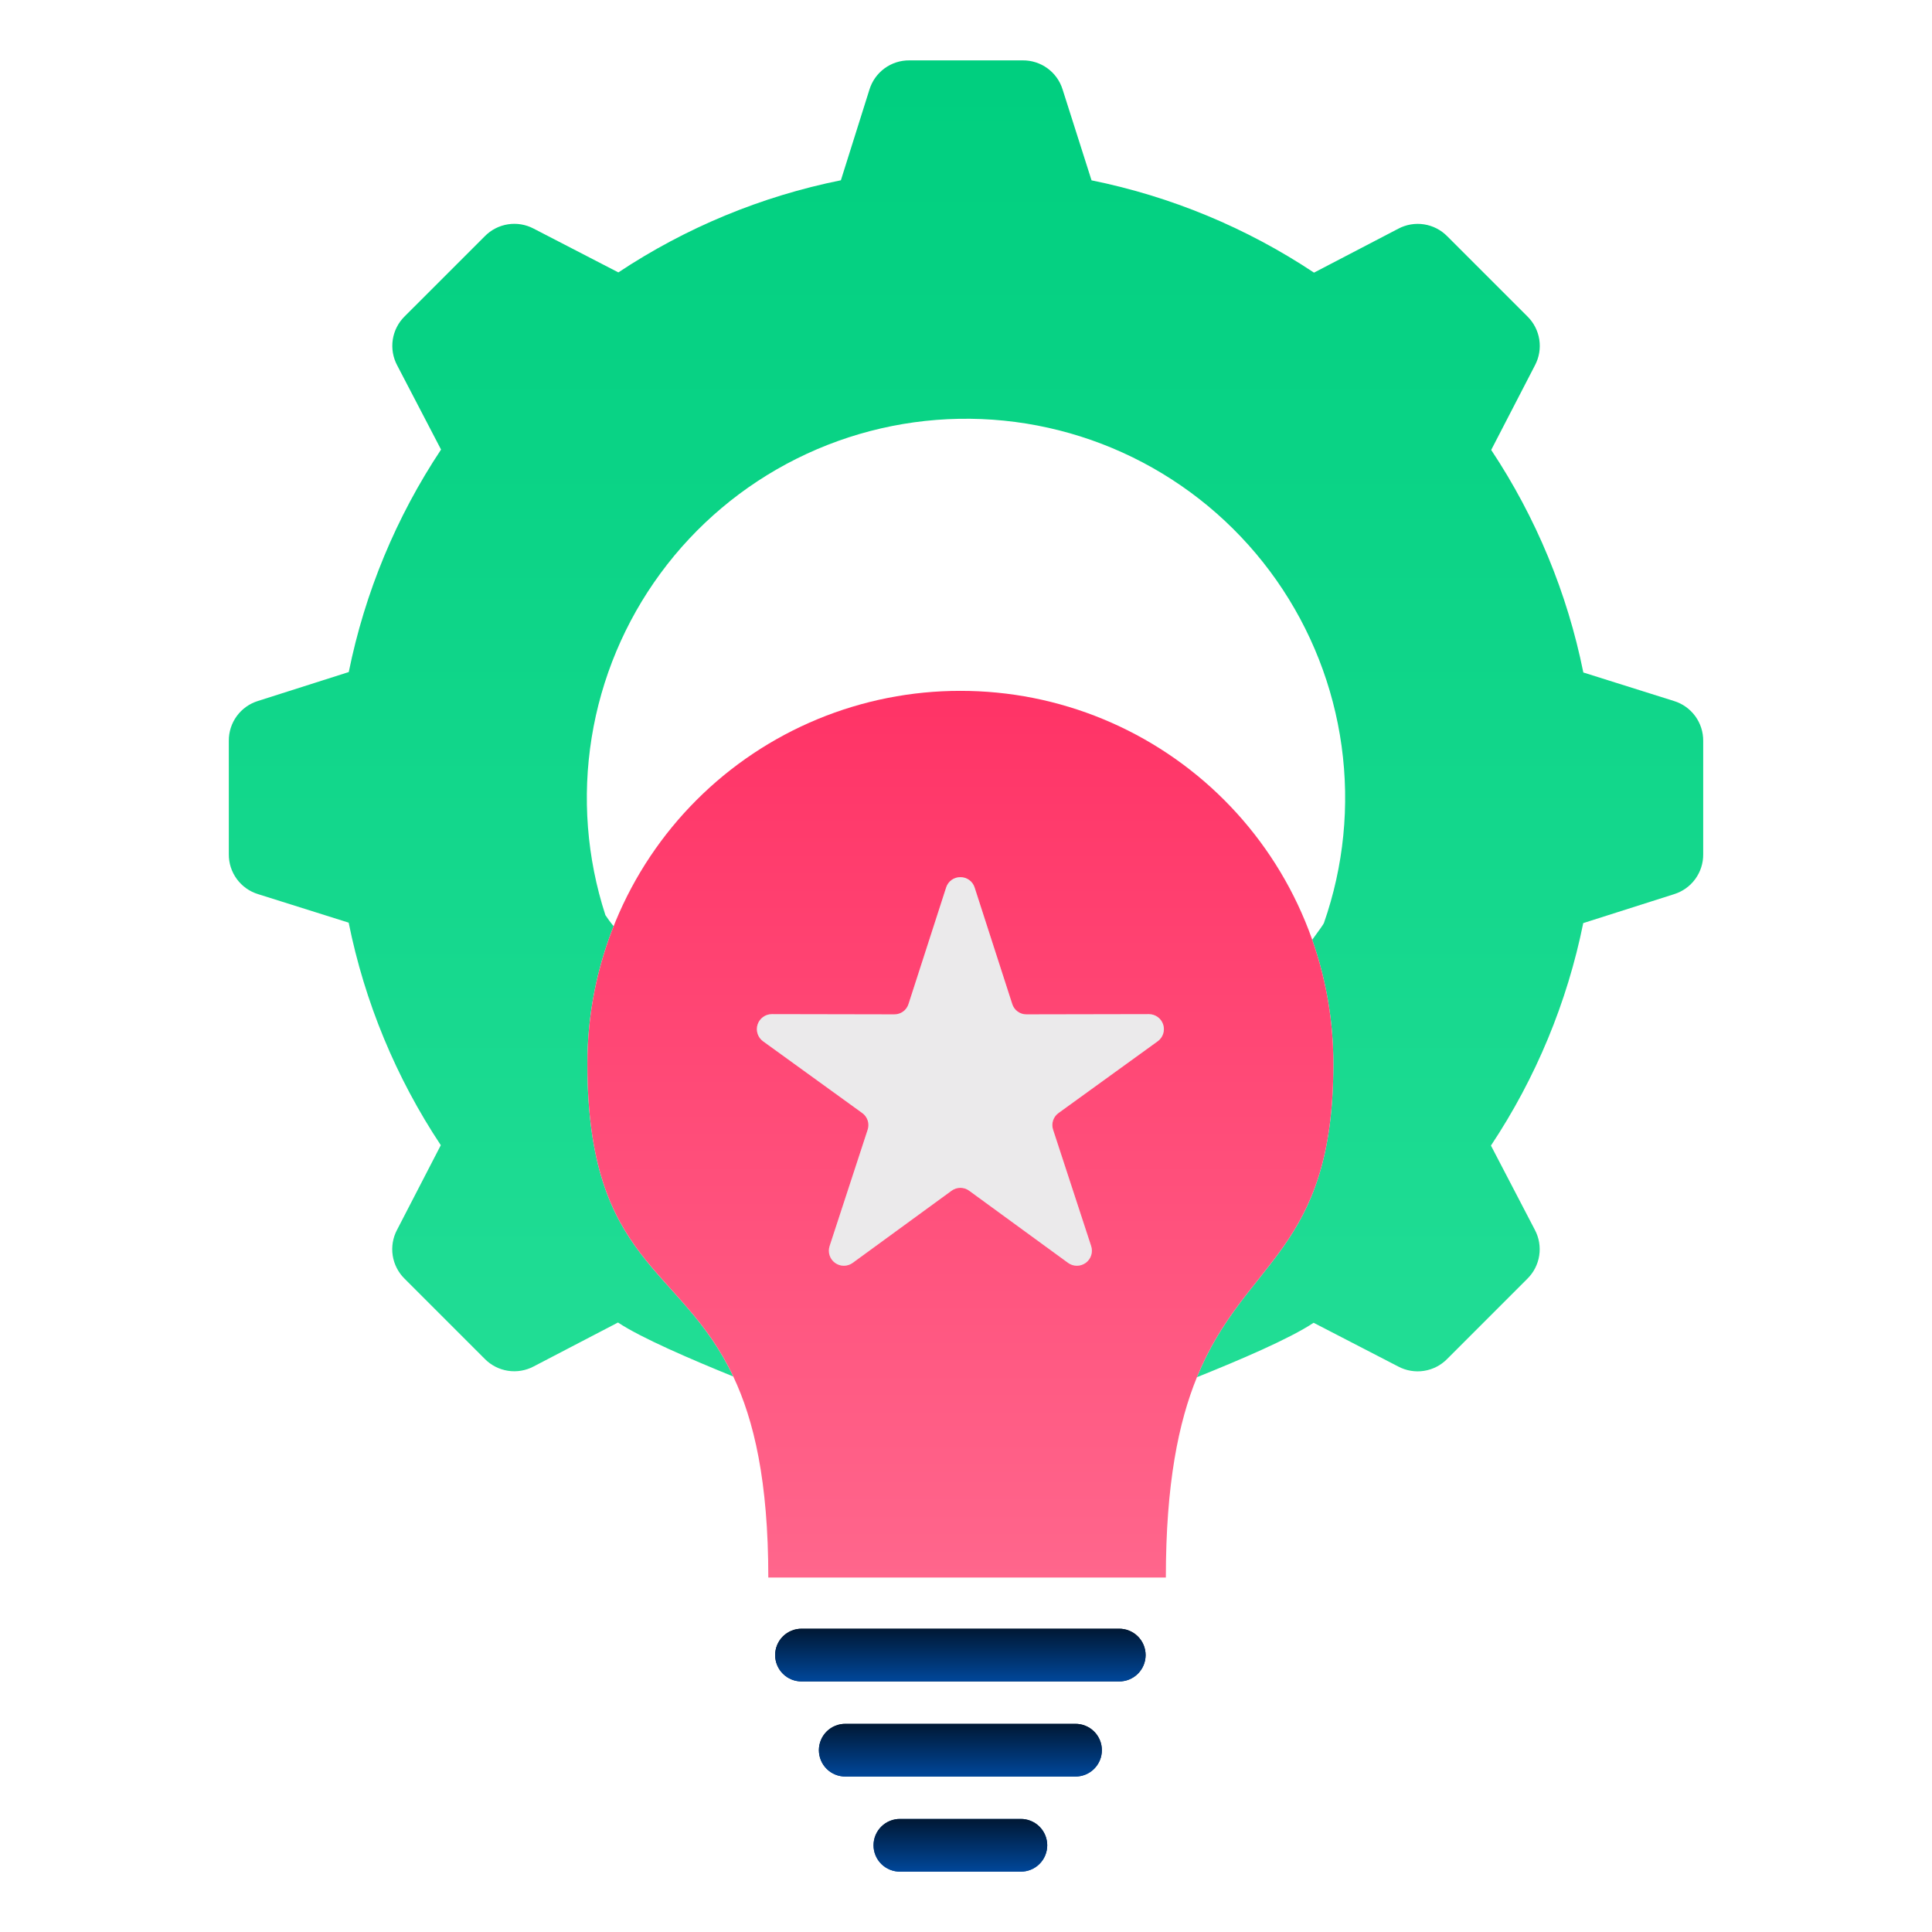
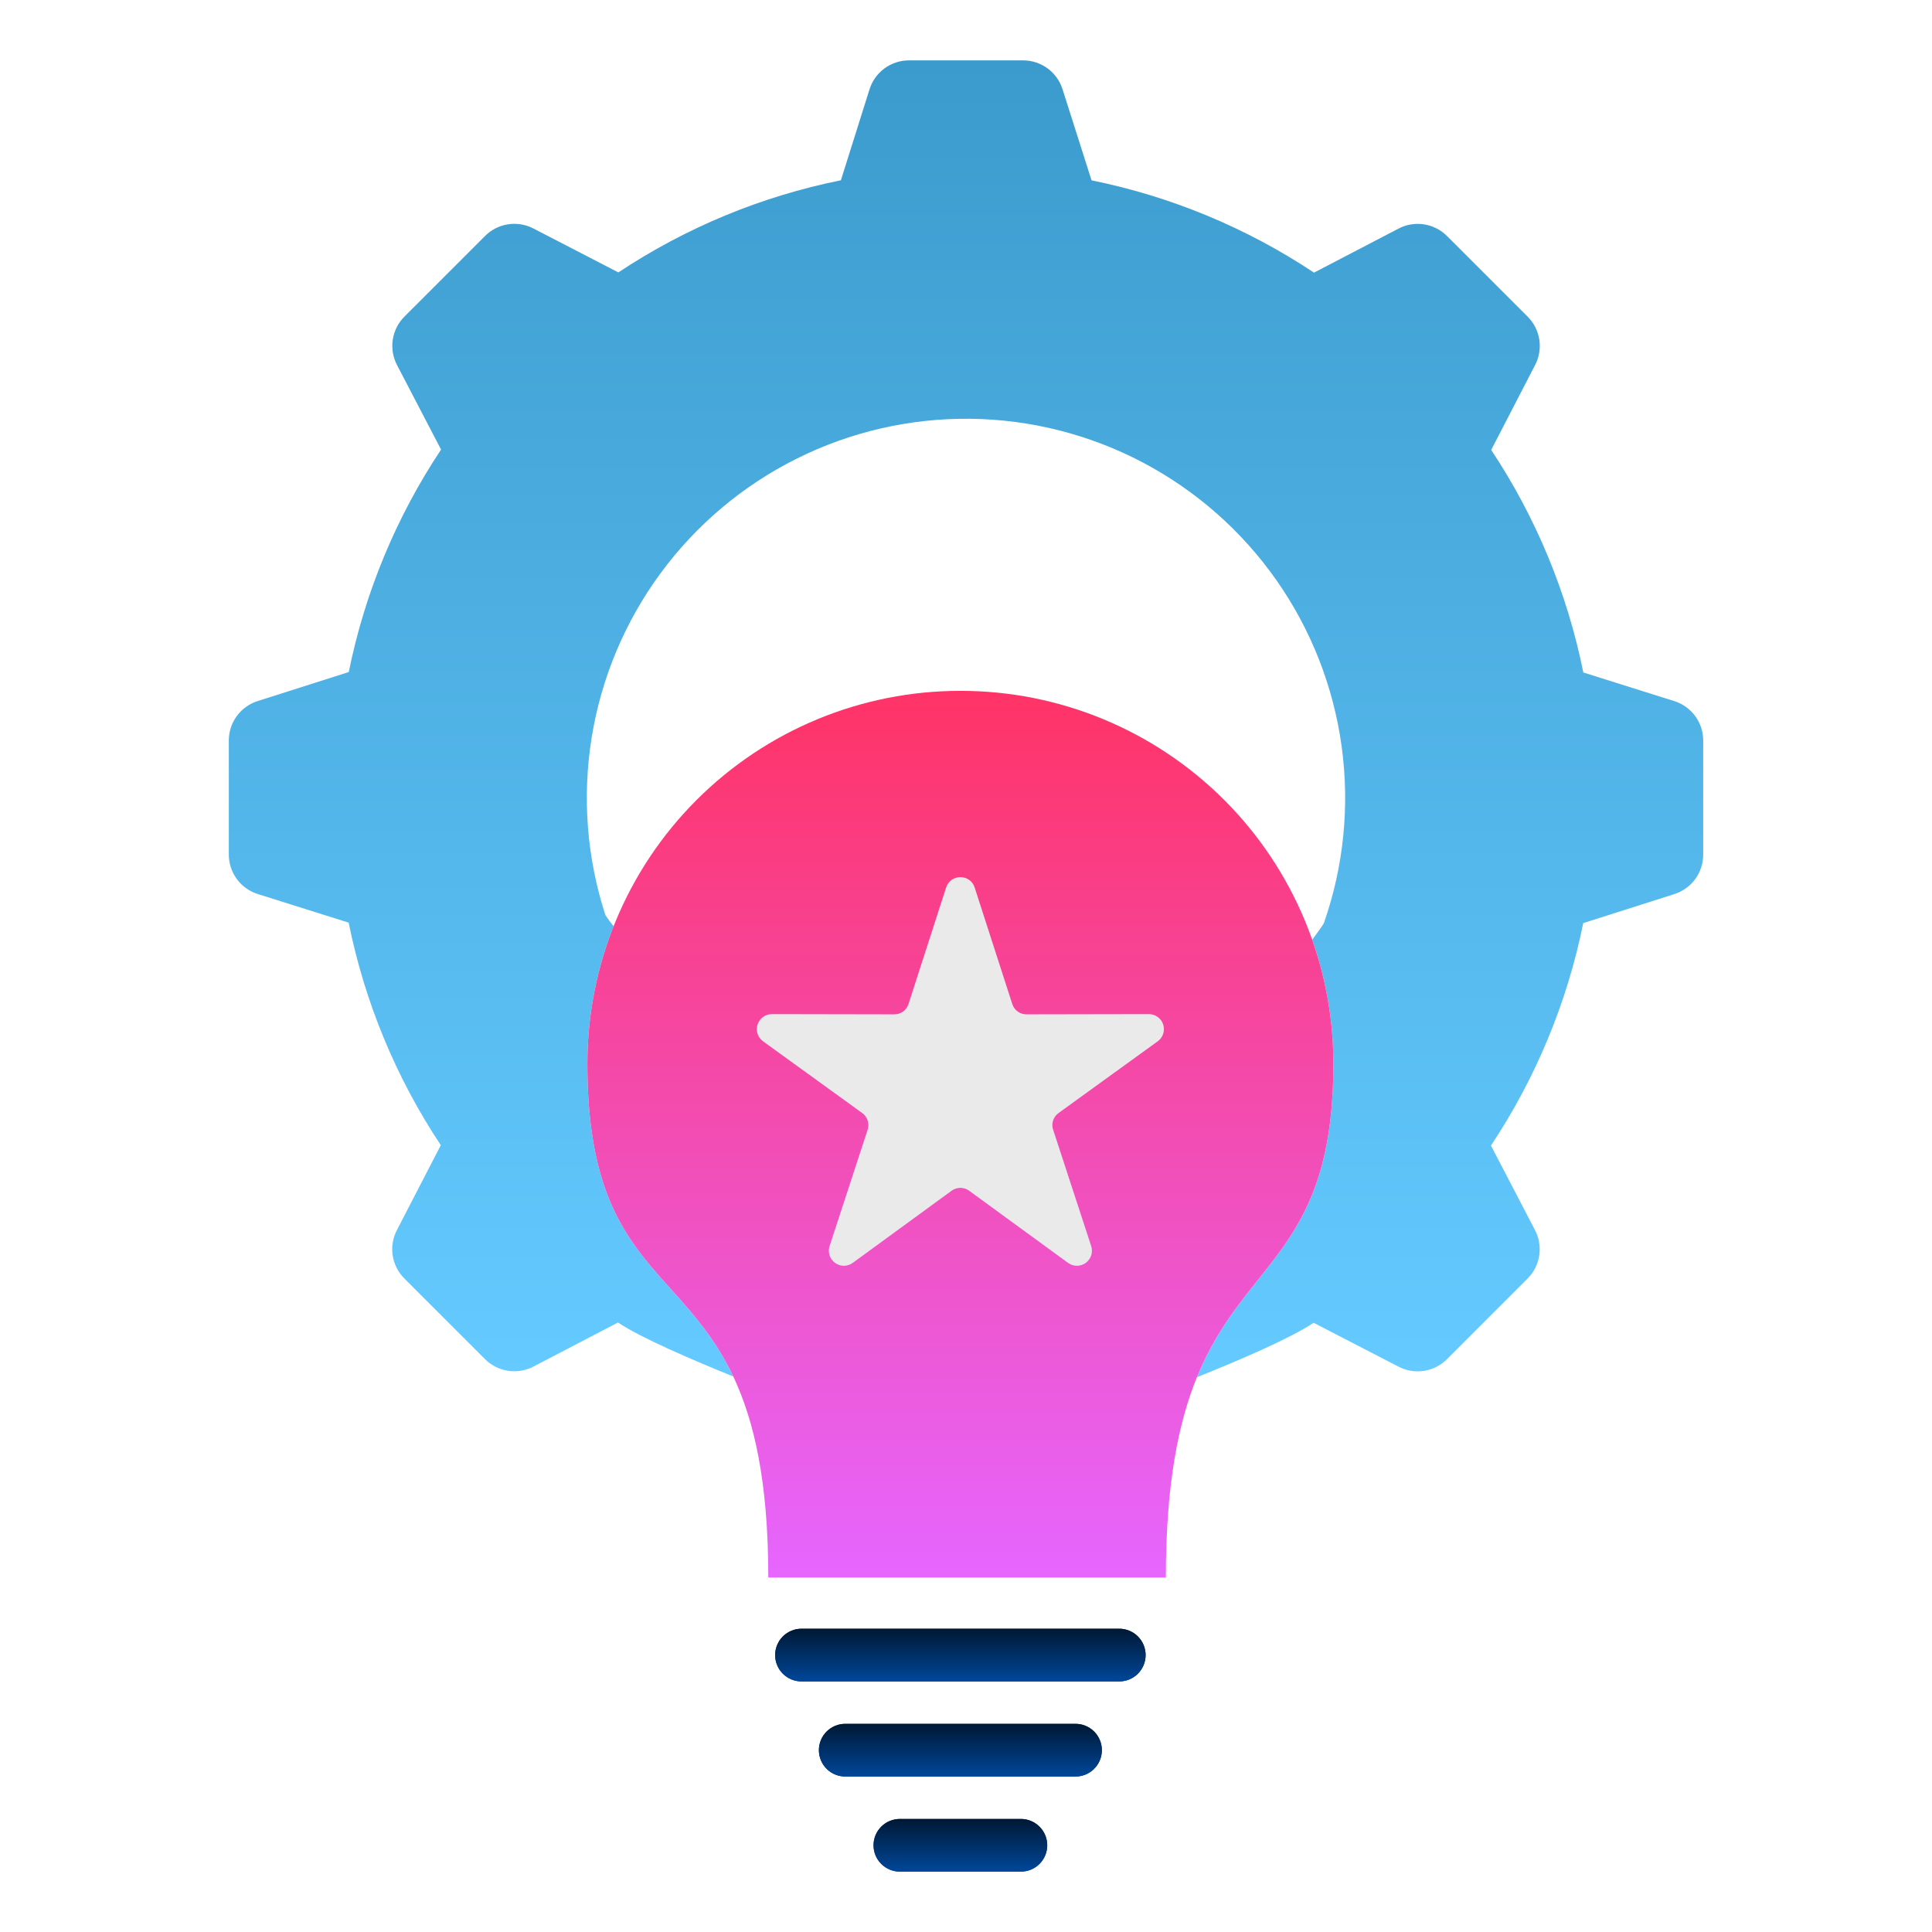
<svg xmlns="http://www.w3.org/2000/svg" width="512" height="512" viewBox="0 0 512 512" fill="none">
-   <path fill-rule="evenodd" clip-rule="evenodd" d="M296.533 431.631C297.457 431.62 298.374 431.793 299.23 432.139C300.087 432.484 300.867 432.997 301.524 433.646C302.181 434.295 302.702 435.069 303.059 435.921C303.415 436.773 303.598 437.688 303.598 438.612C303.598 439.536 303.415 440.45 303.059 441.303C302.702 442.155 302.181 442.928 301.524 443.578C300.867 444.227 300.087 444.739 299.23 445.085C298.374 445.431 297.457 445.603 296.533 445.592H212.486C211.563 445.603 210.646 445.431 209.789 445.085C208.933 444.739 208.153 444.227 207.496 443.578C206.839 442.928 206.317 442.155 205.961 441.303C205.605 440.45 205.422 439.536 205.422 438.612C205.422 437.688 205.605 436.773 205.961 435.921C206.317 435.069 206.839 434.295 207.496 433.646C208.153 432.997 208.933 432.484 209.789 432.139C210.646 431.793 211.563 431.62 212.486 431.631H296.533ZM284.94 456.835C285.864 456.824 286.781 456.997 287.637 457.343C288.494 457.688 289.274 458.201 289.931 458.85C290.588 459.499 291.109 460.273 291.466 461.125C291.822 461.977 292.005 462.892 292.005 463.816C292.005 464.74 291.822 465.654 291.466 466.507C291.109 467.359 290.588 468.132 289.931 468.782C289.274 469.431 288.494 469.943 287.637 470.289C286.781 470.635 285.864 470.807 284.94 470.796H224.079C223.156 470.807 222.239 470.635 221.382 470.289C220.526 469.943 219.746 469.431 219.089 468.782C218.432 468.132 217.91 467.359 217.554 466.507C217.198 465.654 217.015 464.74 217.015 463.816C217.015 462.892 217.198 461.977 217.554 461.125C217.91 460.273 218.432 459.499 219.089 458.85C219.746 458.201 220.526 457.688 221.382 457.343C222.239 456.997 223.156 456.824 224.079 456.835H284.94ZM270.462 482.039C271.386 482.028 272.303 482.201 273.159 482.547C274.016 482.892 274.796 483.405 275.453 484.054C276.11 484.703 276.631 485.477 276.988 486.329C277.344 487.181 277.527 488.096 277.527 489.02C277.527 489.944 277.344 490.858 276.988 491.711C276.631 492.563 276.11 493.336 275.453 493.986C274.796 494.635 274.016 495.147 273.159 495.493C272.303 495.839 271.386 496.011 270.462 496H238.557C237.634 496.011 236.717 495.839 235.86 495.493C235.004 495.147 234.224 494.635 233.567 493.986C232.91 493.336 232.388 492.563 232.032 491.711C231.676 490.858 231.493 489.944 231.493 489.02C231.493 488.096 231.676 487.181 232.032 486.329C232.388 485.477 232.91 484.703 233.567 484.054C234.224 483.405 235.004 482.892 235.86 482.547C236.717 482.201 237.634 482.028 238.557 482.039H270.462Z" fill="url(#paint0_linear_75_164)" />
-   <path fill-rule="evenodd" clip-rule="evenodd" d="M60.637 196.34V226.361C60.613 228.73 61.357 231.044 62.758 232.955C64.159 234.866 66.142 236.271 68.409 236.961L92.4 244.513C96.645 265.566 104.938 285.596 116.818 303.489L105.218 325.926C104.112 328.014 103.71 330.404 104.073 332.739C104.436 335.074 105.544 337.229 107.231 338.884L128.458 360.111C130.117 361.803 132.279 362.912 134.62 363.273C136.962 363.633 139.358 363.225 141.448 362.111L163.772 350.48C169.933 354.572 183.05 360.203 194.326 364.79C180.388 335.263 155.663 335.028 155.663 281.931C155.649 269.445 158.005 257.07 162.608 245.464C161.835 244.522 161.112 243.541 160.441 242.524C155.508 227.352 154.259 211.224 156.796 195.474C159.333 179.723 165.584 164.803 175.031 151.948C184.479 139.093 196.852 128.672 211.126 121.548C225.4 114.423 241.165 110.8 257.118 110.978C273.07 111.155 288.751 115.129 302.863 122.569C316.975 130.01 329.113 140.704 338.272 153.766C347.431 166.828 353.348 181.884 355.533 197.686C357.719 213.489 356.111 229.586 350.841 244.644C350.741 244.92 349.601 246.536 347.754 249.052C351.473 259.614 353.366 270.733 353.354 281.931C353.354 331.957 330.032 333.494 317.197 364.974C328.514 360.43 341.678 354.824 348.124 350.548L370.56 362.148C372.649 363.254 375.039 363.655 377.374 363.292C379.709 362.929 381.864 361.821 383.518 360.134L404.747 338.901C406.439 337.242 407.547 335.08 407.908 332.738C408.269 330.397 407.861 328.001 406.747 325.911L395.116 303.587C407.006 285.702 415.313 265.68 419.575 244.632L443.627 236.972C445.886 236.277 447.86 234.871 449.255 232.964C450.649 231.056 451.39 228.749 451.366 226.386V196.366C451.391 193.996 450.647 191.682 449.246 189.771C447.844 187.86 445.862 186.455 443.594 185.766L419.6 178.216C415.356 157.161 407.063 137.132 395.183 119.239L406.783 96.803C407.89 94.714 408.291 92.325 407.929 89.989C407.566 87.654 406.458 85.499 404.77 83.845L383.539 62.618C381.881 60.925 379.719 59.816 377.377 59.456C375.035 59.095 372.64 59.503 370.549 60.618L348.225 72.252C330.341 60.361 310.319 52.054 289.269 47.792L281.61 23.74C280.916 21.481 279.51 19.507 277.602 18.112C275.695 16.718 273.387 15.977 271.024 16.001H241C238.631 15.976 236.317 16.72 234.406 18.122C232.495 19.523 231.089 21.506 230.4 23.774L222.843 47.774C201.791 52.019 181.764 60.311 163.872 72.19L141.432 60.59C139.345 59.485 136.957 59.084 134.623 59.446C132.289 59.808 130.135 60.915 128.481 62.601L107.253 83.826C105.561 85.484 104.452 87.646 104.092 89.987C103.731 92.329 104.139 94.724 105.253 96.815L116.884 119.139C104.994 137.025 96.687 157.049 92.425 178.101L68.376 185.759C66.118 186.453 64.145 187.858 62.751 189.764C61.356 191.671 60.615 193.977 60.637 196.34Z" fill="url(#paint1_linear_75_164)" />
+   <path fill-rule="evenodd" clip-rule="evenodd" d="M296.533 431.631C297.457 431.62 298.374 431.793 299.23 432.139C300.087 432.484 300.867 432.997 301.524 433.646C302.181 434.295 302.702 435.069 303.059 435.921C303.415 436.773 303.598 437.688 303.598 438.612C303.598 439.536 303.415 440.45 303.059 441.303C302.702 442.155 302.181 442.928 301.524 443.578C300.867 444.227 300.087 444.739 299.23 445.085C298.374 445.431 297.457 445.603 296.533 445.592H212.486C211.563 445.603 210.646 445.431 209.789 445.085C208.933 444.739 208.153 444.227 207.496 443.578C206.839 442.928 206.317 442.155 205.961 441.303C205.605 440.45 205.422 439.536 205.422 438.612C205.422 437.688 205.605 436.773 205.961 435.921C206.317 435.069 206.839 434.295 207.496 433.646C208.153 432.997 208.933 432.484 209.789 432.139C210.646 431.793 211.563 431.62 212.486 431.631H296.533ZM284.94 456.835C285.864 456.824 286.781 456.997 287.637 457.343C288.494 457.688 289.274 458.201 289.931 458.85C290.588 459.499 291.109 460.273 291.466 461.125C291.822 461.977 292.005 462.892 292.005 463.816C292.005 464.74 291.822 465.654 291.466 466.507C291.109 467.359 290.588 468.132 289.931 468.782C289.274 469.431 288.494 469.943 287.637 470.289C286.781 470.635 285.864 470.807 284.94 470.796H224.079C223.156 470.807 222.239 470.635 221.382 470.289C220.526 469.943 219.746 469.431 219.089 468.782C218.432 468.132 217.91 467.359 217.554 466.507C217.198 465.654 217.015 464.74 217.015 463.816C217.015 462.892 217.198 461.977 217.554 461.125C217.91 460.273 218.432 459.499 219.089 458.85C219.746 458.201 220.526 457.688 221.382 457.343C222.239 456.997 223.156 456.824 224.079 456.835H284.94ZM270.462 482.039C271.386 482.028 272.303 482.201 273.159 482.547C274.016 482.892 274.796 483.405 275.453 484.054C276.11 484.703 276.631 485.477 276.988 486.329C277.344 487.181 277.527 488.096 277.527 489.02C277.527 489.944 277.344 490.858 276.988 491.711C276.631 492.563 276.11 493.336 275.453 493.986C274.796 494.635 274.016 495.147 273.159 495.493C272.303 495.839 271.386 496.011 270.462 496H238.557C237.634 496.011 236.717 495.839 235.86 495.493C235.004 495.147 234.224 494.635 233.567 493.986C232.91 493.336 232.388 492.563 232.032 491.711C231.676 490.858 231.493 489.944 231.493 489.02C231.493 488.096 231.676 487.181 232.032 486.329C232.388 485.477 232.91 484.703 233.567 484.054C234.224 483.405 235.004 482.892 235.86 482.547C236.717 482.201 237.634 482.028 238.557 482.039H270.462Z" fill="url(#paint0_linear_101_460)" />
+   <path fill-rule="evenodd" clip-rule="evenodd" d="M60.637 196.34V226.361C60.613 228.73 61.357 231.044 62.758 232.955C64.159 234.866 66.142 236.271 68.409 236.961L92.4 244.513C96.645 265.566 104.938 285.596 116.818 303.489L105.218 325.926C104.112 328.014 103.71 330.404 104.073 332.739C104.436 335.074 105.544 337.229 107.231 338.884L128.458 360.111C130.117 361.803 132.279 362.912 134.62 363.273C136.962 363.633 139.358 363.225 141.448 362.111L163.772 350.48C169.933 354.572 183.05 360.203 194.326 364.79C180.388 335.263 155.663 335.028 155.663 281.931C155.649 269.445 158.005 257.07 162.608 245.464C161.835 244.522 161.112 243.541 160.441 242.524C155.508 227.352 154.259 211.224 156.796 195.474C159.333 179.723 165.584 164.803 175.031 151.948C184.479 139.093 196.852 128.672 211.126 121.548C225.4 114.423 241.165 110.8 257.118 110.978C273.07 111.155 288.751 115.129 302.863 122.569C316.975 130.01 329.113 140.704 338.272 153.766C347.431 166.828 353.348 181.884 355.533 197.686C357.719 213.489 356.111 229.586 350.841 244.644C350.741 244.92 349.601 246.536 347.754 249.052C351.473 259.614 353.366 270.733 353.354 281.931C353.354 331.957 330.032 333.494 317.197 364.974C328.514 360.43 341.678 354.824 348.124 350.548L370.56 362.148C372.649 363.254 375.039 363.655 377.374 363.292C379.709 362.929 381.864 361.821 383.518 360.134L404.747 338.901C406.439 337.242 407.547 335.08 407.908 332.738C408.269 330.397 407.861 328.001 406.747 325.911L395.116 303.587C407.006 285.702 415.313 265.68 419.575 244.632L443.627 236.972C445.886 236.277 447.86 234.871 449.255 232.964C450.649 231.056 451.39 228.749 451.366 226.386V196.366C451.391 193.996 450.647 191.682 449.246 189.771C447.844 187.86 445.862 186.455 443.594 185.766L419.6 178.216C415.356 157.161 407.063 137.132 395.183 119.239L406.783 96.803C407.89 94.714 408.291 92.325 407.929 89.989C407.566 87.654 406.458 85.499 404.77 83.845L383.539 62.618C381.881 60.925 379.719 59.816 377.377 59.456C375.035 59.095 372.64 59.503 370.549 60.618L348.225 72.252C330.341 60.361 310.319 52.054 289.269 47.792L281.61 23.74C280.916 21.481 279.51 19.507 277.602 18.112C275.695 16.718 273.387 15.977 271.024 16.001H241C238.631 15.976 236.317 16.72 234.406 18.122C232.495 19.523 231.089 21.506 230.4 23.774L222.843 47.774C201.791 52.019 181.764 60.311 163.872 72.19L141.432 60.59C139.345 59.485 136.957 59.084 134.623 59.446C132.289 59.808 130.135 60.915 128.481 62.601L107.253 83.826C105.561 85.484 104.452 87.646 104.092 89.987C103.731 92.329 104.139 94.724 105.253 96.815L116.884 119.139C104.994 137.025 96.687 157.049 92.425 178.101L68.376 185.759C66.118 186.453 64.145 187.858 62.751 189.764C61.356 191.671 60.615 193.977 60.637 196.34Z" fill="url(#paint1_linear_101_460)" />
  <path fill-rule="evenodd" clip-rule="evenodd" d="M204.559 268.758C203.718 268.756 202.898 269.021 202.217 269.514C201.536 270.008 201.029 270.704 200.769 271.504C200.509 272.304 200.509 273.166 200.77 273.965C201.031 274.765 201.539 275.461 202.221 275.953L228.485 294.953C229.174 295.441 229.687 296.138 229.948 296.941C230.209 297.744 230.203 298.61 229.933 299.409L219.856 330.223C219.594 331.022 219.592 331.884 219.851 332.684C220.11 333.484 220.616 334.181 221.296 334.676C221.976 335.17 222.796 335.436 223.637 335.435C224.478 335.434 225.296 335.166 225.976 334.67L252.168 315.564C252.844 315.06 253.666 314.787 254.51 314.787C255.354 314.787 256.176 315.06 256.853 315.564L283.045 334.67C283.724 335.166 284.543 335.433 285.384 335.434C286.224 335.435 287.044 335.169 287.724 334.675C288.404 334.181 288.91 333.484 289.169 332.684C289.428 331.884 289.427 331.022 289.166 330.223L279.088 299.409C278.817 298.61 278.812 297.744 279.073 296.941C279.334 296.138 279.847 295.441 280.536 294.953L306.801 275.953C307.482 275.46 307.989 274.764 308.249 273.965C308.51 273.165 308.51 272.304 308.25 271.504C307.99 270.705 307.483 270.008 306.803 269.515C306.122 269.021 305.302 268.756 304.462 268.758L272.043 268.82C271.198 268.831 270.373 268.568 269.69 268.072C269.007 267.576 268.503 266.872 268.252 266.066L258.293 235.214C258.035 234.414 257.53 233.716 256.85 233.221C256.17 232.726 255.351 232.459 254.51 232.459C253.669 232.459 252.85 232.726 252.17 233.221C251.491 233.716 250.985 234.414 250.728 235.214L240.769 266.066C240.518 266.872 240.013 267.576 239.33 268.072C238.647 268.568 237.822 268.831 236.978 268.82L204.559 268.758Z" fill="#EBEAEB" />
-   <path fill-rule="evenodd" clip-rule="evenodd" d="M254.511 232.459C255.354 232.451 256.177 232.714 256.858 233.21C257.539 233.707 258.043 234.409 258.293 235.214L268.252 266.066C268.503 266.872 269.008 267.576 269.691 268.072C270.374 268.568 271.199 268.83 272.043 268.82L304.462 268.758C305.303 268.756 306.122 269.021 306.803 269.515C307.484 270.008 307.991 270.705 308.251 271.504C308.511 272.304 308.51 273.165 308.25 273.964C307.989 274.764 307.482 275.46 306.801 275.953L280.536 294.953C279.847 295.441 279.334 296.138 279.073 296.941C278.812 297.744 278.817 298.609 279.088 299.409L289.166 330.223C289.427 331.022 289.429 331.884 289.17 332.684C288.911 333.483 288.405 334.181 287.724 334.675C287.044 335.169 286.225 335.435 285.384 335.434C284.543 335.433 283.724 335.166 283.045 334.67L256.853 315.564C256.176 315.06 255.355 314.787 254.511 314.787C253.666 314.787 252.845 315.06 252.168 315.564L225.976 334.67C225.297 335.166 224.478 335.434 223.637 335.435C222.796 335.436 221.977 335.17 221.296 334.676C220.616 334.181 220.11 333.484 219.851 332.684C219.593 331.884 219.594 331.022 219.856 330.223L229.933 299.409C230.204 298.609 230.209 297.744 229.948 296.941C229.687 296.138 229.174 295.441 228.485 294.953L202.221 275.953C201.539 275.46 201.032 274.764 200.771 273.965C200.51 273.165 200.509 272.304 200.769 271.504C201.029 270.704 201.536 270.007 202.217 269.514C202.898 269.02 203.718 268.756 204.559 268.758L236.978 268.82C237.822 268.83 238.647 268.568 239.33 268.072C240.013 267.576 240.518 266.872 240.769 266.066L250.728 235.214C250.979 234.409 251.482 233.706 252.163 233.21C252.845 232.714 253.668 232.45 254.511 232.459ZM254.511 183.084C241.527 183.072 228.669 185.621 216.671 190.584C204.674 195.548 193.773 202.828 184.592 212.009C175.411 221.19 168.13 232.091 163.167 244.088C158.204 256.086 155.655 268.944 155.666 281.928C155.666 335.028 180.391 335.26 194.329 364.787C199.8 376.377 203.609 392.479 203.609 418.061H308.964C308.964 393.188 312.325 376.921 317.198 364.971C330.033 333.491 353.355 331.954 353.355 281.928C353.368 268.944 350.82 256.085 345.857 244.087C340.894 232.089 333.614 221.187 324.433 212.006C315.252 202.825 304.35 195.545 292.352 190.582C280.354 185.619 267.495 183.071 254.511 183.084Z" fill="url(#paint2_linear_75_164)" />
-   <path fill-rule="evenodd" clip-rule="evenodd" d="M296.533 431.631H212.486C211.563 431.62 210.646 431.793 209.789 432.139C208.933 432.484 208.153 432.997 207.496 433.646C206.839 434.295 206.317 435.069 205.961 435.921C205.605 436.773 205.422 437.688 205.422 438.612C205.422 439.536 205.605 440.45 205.961 441.303C206.317 442.155 206.839 442.928 207.496 443.578C208.153 444.227 208.933 444.739 209.789 445.085C210.646 445.431 211.563 445.603 212.486 445.592H296.533C297.457 445.603 298.374 445.431 299.23 445.085C300.087 444.739 300.867 444.227 301.524 443.578C302.181 442.928 302.702 442.155 303.059 441.303C303.415 440.45 303.598 439.536 303.598 438.612C303.598 437.688 303.415 436.773 303.059 435.921C302.702 435.069 302.181 434.295 301.524 433.646C300.867 432.997 300.087 432.484 299.23 432.139C298.374 431.793 297.457 431.62 296.533 431.631Z" fill="url(#paint3_linear_75_164)" />
-   <path fill-rule="evenodd" clip-rule="evenodd" d="M284.941 456.836H224.08C223.156 456.825 222.24 456.998 221.383 457.344C220.527 457.689 219.747 458.202 219.09 458.851C218.433 459.5 217.911 460.274 217.555 461.126C217.199 461.979 217.016 462.893 217.016 463.817C217.016 464.741 217.199 465.655 217.555 466.508C217.911 467.36 218.433 468.133 219.09 468.783C219.747 469.432 220.527 469.944 221.383 470.29C222.24 470.636 223.156 470.808 224.08 470.797H284.941C285.865 470.808 286.782 470.636 287.638 470.29C288.495 469.944 289.274 469.432 289.931 468.783C290.589 468.133 291.11 467.36 291.466 466.508C291.822 465.655 292.006 464.741 292.006 463.817C292.006 462.893 291.822 461.979 291.466 461.126C291.11 460.274 290.589 459.5 289.931 458.851C289.274 458.202 288.495 457.689 287.638 457.344C286.782 456.998 285.865 456.825 284.941 456.836Z" fill="url(#paint4_linear_75_164)" />
-   <path fill-rule="evenodd" clip-rule="evenodd" d="M270.464 482.04H238.559C237.635 482.029 236.718 482.201 235.862 482.547C235.005 482.893 234.226 483.405 233.568 484.054C232.911 484.704 232.39 485.477 232.034 486.329C231.677 487.182 231.494 488.096 231.494 489.02C231.494 489.944 231.677 490.858 232.034 491.711C232.39 492.563 232.911 493.337 233.568 493.986C234.226 494.635 235.005 495.148 235.862 495.493C236.718 495.839 237.635 496.012 238.559 496.001H270.464C271.387 496.012 272.304 495.839 273.161 495.493C274.017 495.148 274.797 494.635 275.454 493.986C276.111 493.337 276.633 492.563 276.989 491.711C277.345 490.858 277.528 489.944 277.528 489.02C277.528 488.096 277.345 487.182 276.989 486.329C276.633 485.477 276.111 484.704 275.454 484.054C274.797 483.405 274.017 482.893 273.161 482.547C272.304 482.201 271.387 482.029 270.464 482.04Z" fill="url(#paint5_linear_75_164)" />
+   <path fill-rule="evenodd" clip-rule="evenodd" d="M254.511 232.459C255.354 232.451 256.177 232.714 256.858 233.21C257.539 233.707 258.043 234.409 258.293 235.214L268.252 266.066C268.503 266.872 269.008 267.576 269.691 268.072C270.374 268.568 271.199 268.83 272.043 268.82L304.462 268.758C305.303 268.756 306.122 269.021 306.803 269.515C307.484 270.008 307.991 270.705 308.251 271.504C308.511 272.304 308.51 273.165 308.25 273.964C307.989 274.764 307.482 275.46 306.801 275.953L280.536 294.953C279.847 295.441 279.334 296.138 279.073 296.941C278.812 297.744 278.817 298.609 279.088 299.409L289.166 330.223C289.427 331.022 289.429 331.884 289.17 332.684C288.911 333.483 288.405 334.181 287.724 334.675C287.044 335.169 286.225 335.435 285.384 335.434C284.543 335.433 283.724 335.166 283.045 334.67L256.853 315.564C256.176 315.06 255.355 314.787 254.511 314.787C253.666 314.787 252.845 315.06 252.168 315.564L225.976 334.67C225.297 335.166 224.478 335.434 223.637 335.435C222.796 335.436 221.977 335.17 221.296 334.676C220.616 334.181 220.11 333.484 219.851 332.684C219.593 331.884 219.594 331.022 219.856 330.223L229.933 299.409C230.204 298.609 230.209 297.744 229.948 296.941C229.687 296.138 229.174 295.441 228.485 294.953L202.221 275.953C201.539 275.46 201.032 274.764 200.771 273.965C200.51 273.165 200.509 272.304 200.769 271.504C201.029 270.704 201.536 270.007 202.217 269.514C202.898 269.02 203.718 268.756 204.559 268.758L236.978 268.82C237.822 268.83 238.647 268.568 239.33 268.072C240.013 267.576 240.518 266.872 240.769 266.066L250.728 235.214C250.979 234.409 251.482 233.706 252.163 233.21C252.845 232.714 253.668 232.45 254.511 232.459ZM254.511 183.084C241.527 183.072 228.669 185.621 216.671 190.584C204.674 195.548 193.773 202.828 184.592 212.009C175.411 221.19 168.13 232.091 163.167 244.088C158.204 256.086 155.655 268.944 155.666 281.928C155.666 335.028 180.391 335.26 194.329 364.787C199.8 376.377 203.609 392.479 203.609 418.061H308.964C308.964 393.188 312.325 376.921 317.198 364.971C330.033 333.491 353.355 331.954 353.355 281.928C353.368 268.944 350.82 256.085 345.857 244.087C340.894 232.089 333.614 221.187 324.433 212.006C315.252 202.825 304.35 195.545 292.352 190.582C280.354 185.619 267.495 183.071 254.511 183.084Z" fill="url(#paint2_linear_101_460)" />
+   <path fill-rule="evenodd" clip-rule="evenodd" d="M296.533 431.631H212.486C211.563 431.62 210.646 431.793 209.789 432.139C208.933 432.484 208.153 432.997 207.496 433.646C206.839 434.295 206.317 435.069 205.961 435.921C205.605 436.773 205.422 437.688 205.422 438.612C205.422 439.536 205.605 440.45 205.961 441.303C206.317 442.155 206.839 442.928 207.496 443.578C208.153 444.227 208.933 444.739 209.789 445.085C210.646 445.431 211.563 445.603 212.486 445.592H296.533C297.457 445.603 298.374 445.431 299.23 445.085C300.087 444.739 300.867 444.227 301.524 443.578C302.181 442.928 302.702 442.155 303.059 441.303C303.415 440.45 303.598 439.536 303.598 438.612C303.598 437.688 303.415 436.773 303.059 435.921C302.702 435.069 302.181 434.295 301.524 433.646C300.867 432.997 300.087 432.484 299.23 432.139C298.374 431.793 297.457 431.62 296.533 431.631Z" fill="url(#paint3_linear_101_460)" />
+   <path fill-rule="evenodd" clip-rule="evenodd" d="M284.941 456.836H224.08C223.156 456.825 222.24 456.998 221.383 457.344C220.527 457.689 219.747 458.202 219.09 458.851C218.433 459.5 217.911 460.274 217.555 461.126C217.199 461.979 217.016 462.893 217.016 463.817C217.016 464.741 217.199 465.655 217.555 466.508C217.911 467.36 218.433 468.133 219.09 468.783C219.747 469.432 220.527 469.944 221.383 470.29C222.24 470.636 223.156 470.808 224.08 470.797H284.941C285.865 470.808 286.782 470.636 287.638 470.29C288.495 469.944 289.274 469.432 289.931 468.783C290.589 468.133 291.11 467.36 291.466 466.508C291.822 465.655 292.006 464.741 292.006 463.817C292.006 462.893 291.822 461.979 291.466 461.126C291.11 460.274 290.589 459.5 289.931 458.851C289.274 458.202 288.495 457.689 287.638 457.344C286.782 456.998 285.865 456.825 284.941 456.836Z" fill="url(#paint4_linear_101_460)" />
+   <path fill-rule="evenodd" clip-rule="evenodd" d="M270.464 482.04H238.559C237.635 482.029 236.718 482.201 235.862 482.547C235.005 482.893 234.226 483.405 233.568 484.054C232.911 484.704 232.39 485.477 232.034 486.329C231.677 487.182 231.494 488.096 231.494 489.02C231.494 489.944 231.677 490.858 232.034 491.711C232.39 492.563 232.911 493.337 233.568 493.986C234.226 494.635 235.005 495.148 235.862 495.493C236.718 495.839 237.635 496.012 238.559 496.001H270.464C271.387 496.012 272.304 495.839 273.161 495.493C274.017 495.148 274.797 494.635 275.454 493.986C276.111 493.337 276.633 492.563 276.989 491.711C277.345 490.858 277.528 489.944 277.528 489.02C277.528 488.096 277.345 487.182 276.989 486.329C276.633 485.477 276.111 484.704 275.454 484.054C274.797 483.405 274.017 482.893 273.161 482.547C272.304 482.201 271.387 482.029 270.464 482.04Z" fill="url(#paint5_linear_101_460)" />
  <defs>
-     <linearGradient id="paint0_linear_75_164" x1="254.51" y1="431.631" x2="254.51" y2="496.001" gradientUnits="userSpaceOnUse">
+     <linearGradient id="paint0_linear_101_460" x1="254.51" y1="431.631" x2="254.51" y2="496.001" gradientUnits="userSpaceOnUse">
      <stop stop-color="#001834" />
      <stop offset="1" stop-color="#00479A" />
    </linearGradient>
-     <linearGradient id="paint1_linear_75_164" x1="256.002" y1="16" x2="256.002" y2="364.974" gradientUnits="userSpaceOnUse">
-       <stop stop-color="#00CF7F" />
-       <stop offset="1" stop-color="#21DD95" />
+     <linearGradient id="paint1_linear_101_460" x1="256.002" y1="16" x2="256.002" y2="364.974" gradientUnits="userSpaceOnUse">
+       <stop stop-color="#3C9BCD" />
+       <stop offset="1" stop-color="#64CAFF" />
    </linearGradient>
-     <linearGradient id="paint2_linear_75_164" x1="254.511" y1="183.084" x2="254.511" y2="418.061" gradientUnits="userSpaceOnUse">
+     <linearGradient id="paint2_linear_101_460" x1="254.511" y1="183.084" x2="254.511" y2="418.061" gradientUnits="userSpaceOnUse">
      <stop stop-color="#FF3366" />
-       <stop offset="1" stop-color="#FF668C" />
+       <stop offset="1" stop-color="#E666FF" />
    </linearGradient>
-     <linearGradient id="paint3_linear_75_164" x1="254.51" y1="431.631" x2="254.51" y2="445.593" gradientUnits="userSpaceOnUse">
+     <linearGradient id="paint3_linear_101_460" x1="254.51" y1="431.631" x2="254.51" y2="445.593" gradientUnits="userSpaceOnUse">
      <stop stop-color="#001834" />
      <stop offset="1" stop-color="#00479A" />
    </linearGradient>
-     <linearGradient id="paint4_linear_75_164" x1="254.511" y1="456.836" x2="254.511" y2="470.798" gradientUnits="userSpaceOnUse">
+     <linearGradient id="paint4_linear_101_460" x1="254.511" y1="456.836" x2="254.511" y2="470.798" gradientUnits="userSpaceOnUse">
      <stop stop-color="#001834" />
      <stop offset="1" stop-color="#00479A" />
    </linearGradient>
-     <linearGradient id="paint5_linear_75_164" x1="254.511" y1="482.039" x2="254.511" y2="496.001" gradientUnits="userSpaceOnUse">
+     <linearGradient id="paint5_linear_101_460" x1="254.511" y1="482.039" x2="254.511" y2="496.001" gradientUnits="userSpaceOnUse">
      <stop stop-color="#001834" />
      <stop offset="1" stop-color="#00479A" />
    </linearGradient>
  </defs>
</svg>
